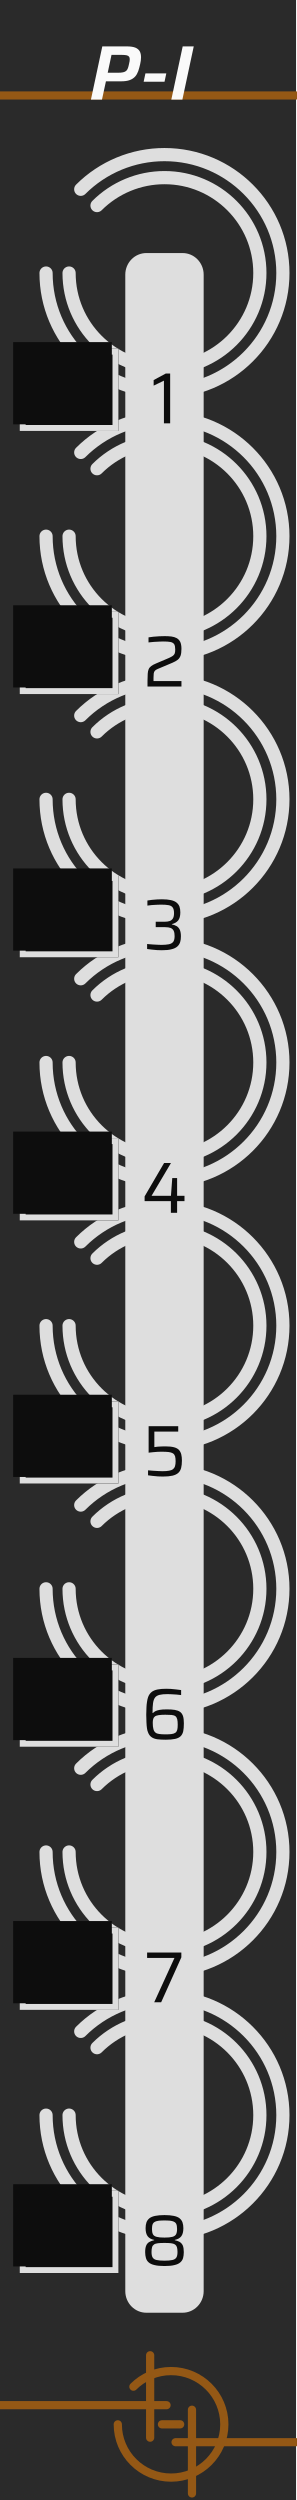
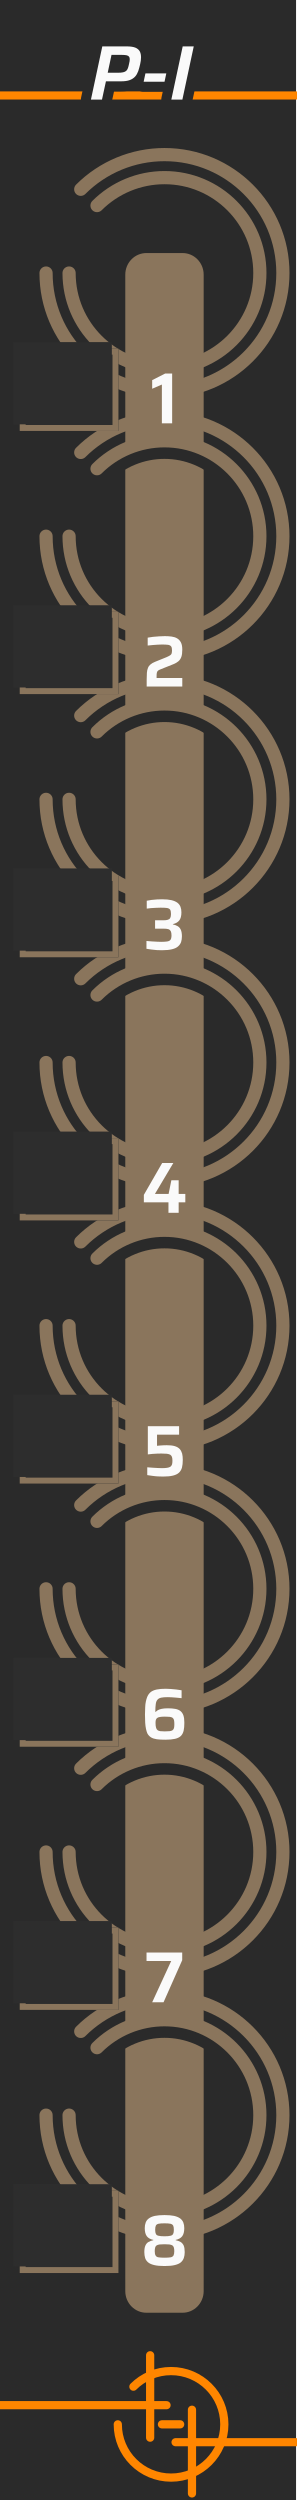
<svg xmlns="http://www.w3.org/2000/svg" width="100%" height="100%" viewBox="0 0 45 380" version="1.1" xml:space="preserve" style="fill-rule:evenodd;clip-rule:evenodd;stroke-linecap:round;stroke-linejoin:round;stroke-miterlimit:1.5;">
  <g id="background" transform="matrix(0.3,0,0,1,0,0)">
    <rect x="0" y="0" width="150" height="380" style="fill:rgb(42,42,42);" />
  </g>
  <g id="not-things-lines" transform="matrix(0.00411803,0,0,0.00411803,-22.2673,355.894)">
    <g transform="matrix(0.978109,0,0,0.959074,7233.25,-101.159)">
-       <path d="M4760,3985L9305.27,3985" style="fill:none;stroke:rgb(148,88,21);stroke-width:313.37px;" />
+       <path d="M4760,3985L9305.27,3985" style="fill:none;stroke:rgb(255,134,0);stroke-width:313.37px;" />
    </g>
    <g transform="matrix(0.970692,0,0,0.959074,7272.62,-101.159)">
-       <path d="M4410,2560L-1921.67,2560" style="fill:none;stroke:rgb(148,88,21);stroke-width:314.58px;" />
+       <path d="M4410,2560L-1921.67,2560" style="fill:none;stroke:rgb(255,134,0);stroke-width:314.58px;" />
    </g>
    <g transform="matrix(0.96045,0,0,0.96045,7473.62,-1632.04)">
-       <path d="M5226.34,4325L5226.34,7541.25" style="fill:none;stroke:rgb(148,88,21);stroke-width:316.04px;" />
+       <path d="M5226.34,4325L5226.34,7541.25" style="fill:none;stroke:rgb(255,134,0);stroke-width:316.04px;" />
    </g>
    <g transform="matrix(0.959074,0,0,0.960269,7146.63,-1632.54)">
-       <path d="M3964.79,5400L3964.79,2232.68" style="fill:none;stroke:rgb(148,88,21);stroke-width:316.3px;" />
+       <path d="M3964.79,5400L3964.79,2232.68" style="fill:none;stroke:rgb(255,134,0);stroke-width:316.3px;" />
    </g>
    <g transform="matrix(0.959074,0,0,0.959074,7323.91,-101.095)">
-       <path d="M4235,3297L4935,3297" style="fill:none;stroke:rgb(148,88,21);stroke-width:316.5px;" />
+       <path d="M4235,3297L4935,3297" style="fill:none;stroke:rgb(255,134,0);stroke-width:316.5px;" />
    </g>
    <g transform="matrix(0.950864,0,0,0.950864,7164.38,-150.825)">
-       <path d="M3330.5,1915.9C3704.78,1541.63 4221.7,1310 4792.3,1310C5933.49,1310 6860,2236.51 6860,3377.7C6860,4518.9 5933.49,5445.4 4792.3,5445.4C3651.1,5445.4 2724.6,4518.9 2724.6,3377.7" style="fill:none;stroke:rgb(148,88,21);stroke-width:319.23px;" />
+       <path d="M3330.5,1915.9C3704.78,1541.63 4221.7,1310 4792.3,1310C5933.49,1310 6860,2236.51 6860,3377.7C6860,4518.9 5933.49,5445.4 4792.3,5445.4C3651.1,5445.4 2724.6,4518.9 2724.6,3377.7" style="fill:none;stroke:rgb(255,134,0);stroke-width:319.23px;" />
    </g>
  </g>
  <g id="input" transform="matrix(1,0,0,1,-1.5,-10)">
    <g id="controls-background">
      <g transform="matrix(0.78158,0,0,0.916412,5.85871,29.4938)">
-         <path d="M33.447,24.286L33.447,358.743C33.447,360.399 31.87,361.744 29.928,361.744L22.891,361.744C20.949,361.744 19.373,360.399 19.373,358.743L19.373,24.286C19.373,22.63 20.949,21.285 22.891,21.285L29.928,21.285C31.87,21.285 33.447,22.63 33.447,24.286Z" style="fill:rgb(222,222,222);stroke:rgb(222,222,222);stroke-width:1.17px;" />
+         <path d="M33.447,24.286L33.447,358.743C33.447,360.399 31.87,361.744 29.928,361.744L22.891,361.744C20.949,361.744 19.373,360.399 19.373,358.743L19.373,24.286C19.373,22.63 20.949,21.285 22.891,21.285L29.928,21.285C31.87,21.285 33.447,22.63 33.447,24.286Z" style="fill:rgb(138,117,92);stroke:rgb(138,117,92);stroke-width:1.17px;" />
+       </g>
+       <g id="in-8-cutout" transform="matrix(1.1087,0,0,1.1087,-2.88043,-22.7283)">
+         <path d="M34.632,311.368C32.475,309.212 29.55,308 26.5,308C23.45,308 20.525,309.212 18.368,311.368C20.525,309.212 23.45,308 26.5,308C29.55,308 32.475,309.212 34.632,311.368Z" style="fill:none;stroke:rgb(42,42,42);stroke-width:1.8px;stroke-linecap:butt;stroke-miterlimit:2;" />
+       </g>
+       <g id="in-7-cutout" transform="matrix(1.1087,0,0,1.1087,-2.88043,-62.7283)">
+         <path d="M34.632,311.368C32.475,309.212 29.55,308 26.5,308C23.45,308 20.525,309.212 18.368,311.368C20.525,309.212 23.45,308 26.5,308C29.55,308 32.475,309.212 34.632,311.368Z" style="fill:none;stroke:rgb(42,42,42);stroke-width:1.8px;stroke-linecap:butt;stroke-miterlimit:2;" />
+       </g>
+       <g id="in-6-cutout" transform="matrix(1.1087,0,0,1.1087,-2.88043,-102.728)">
+         <path d="M34.632,311.368C32.475,309.212 29.55,308 26.5,308C23.45,308 20.525,309.212 18.368,311.368C20.525,309.212 23.45,308 26.5,308C29.55,308 32.475,309.212 34.632,311.368Z" style="fill:none;stroke:rgb(42,42,42);stroke-width:1.8px;stroke-linecap:butt;stroke-miterlimit:2;" />
+       </g>
+       <g id="in-5-cutout" transform="matrix(1.1087,0,0,1.1087,-2.88043,-142.728)">
+         <path d="M34.632,311.368C32.475,309.212 29.55,308 26.5,308C23.45,308 20.525,309.212 18.368,311.368C20.525,309.212 23.45,308 26.5,308C29.55,308 32.475,309.212 34.632,311.368Z" style="fill:none;stroke:rgb(42,42,42);stroke-width:1.8px;stroke-linecap:butt;stroke-miterlimit:2;" />
+       </g>
+       <g id="in-4-cutout" transform="matrix(1.1087,0,0,1.1087,-2.88043,-182.728)">
+         <path d="M34.632,311.368C32.475,309.212 29.55,308 26.5,308C23.45,308 20.525,309.212 18.368,311.368C20.525,309.212 23.45,308 26.5,308C29.55,308 32.475,309.212 34.632,311.368Z" style="fill:none;stroke:rgb(42,42,42);stroke-width:1.8px;stroke-linecap:butt;stroke-miterlimit:2;" />
+       </g>
+       <g id="in-3-cutout" transform="matrix(1.1087,0,0,1.1087,-2.88043,-222.728)">
+         <path d="M34.632,311.368C32.475,309.212 29.55,308 26.5,308C23.45,308 20.525,309.212 18.368,311.368C20.525,309.212 23.45,308 26.5,308C29.55,308 32.475,309.212 34.632,311.368Z" style="fill:none;stroke:rgb(42,42,42);stroke-width:1.8px;stroke-linecap:butt;stroke-miterlimit:2;" />
+       </g>
+       <g id="in-2-cutout" transform="matrix(1.1087,0,0,1.1087,-2.88043,-262.728)">
+         <path d="M34.632,311.368C32.475,309.212 29.55,308 26.5,308C23.45,308 20.525,309.212 18.368,311.368C20.525,309.212 23.45,308 26.5,308C29.55,308 32.475,309.212 34.632,311.368Z" style="fill:none;stroke:rgb(42,42,42);stroke-width:1.8px;stroke-linecap:butt;stroke-miterlimit:2;" />
      </g>
      <g id="in-8" transform="matrix(1.56522,0,0,1.56522,-14.9783,-168.587)">
-         <path d="M15,319.5C15,325.851 20.149,331 26.5,331C32.847,331 38,325.847 38,319.5C38,313.153 32.847,308 26.5,308C23.45,308 20.525,309.212 18.368,311.368C20.525,309.212 23.45,308 26.5,308C32.847,308 38,313.153 38,319.5C38,325.847 32.847,331 26.5,331C20.149,331 15,325.851 15,319.5Z" style="fill:none;stroke:rgb(222,222,222);stroke-width:1.28px;stroke-linecap:butt;stroke-miterlimit:2;" />
+         <path d="M15,319.5C15,325.851 20.149,331 26.5,331C32.847,331 38,325.847 38,319.5C38,313.153 32.847,308 26.5,308C23.45,308 20.525,309.212 18.368,311.368C20.525,309.212 23.45,308 26.5,308C32.847,308 38,313.153 38,319.5C38,325.847 32.847,331 26.5,331C20.149,331 15,325.851 15,319.5Z" style="fill:none;stroke:rgb(138,117,92);stroke-width:1.28px;stroke-linecap:butt;stroke-miterlimit:2;" />
      </g>
      <g id="in-7" transform="matrix(1.56522,0,0,1.56522,-14.9783,-145.978)">
-         <path d="M15,279.5C15,285.851 20.149,291 26.5,291C32.847,291 38,285.847 38,279.5C38,273.153 32.847,268 26.5,268C23.45,268 20.525,269.212 18.368,271.368C20.525,269.212 23.45,268 26.5,268C32.847,268 38,273.153 38,279.5C38,285.847 32.847,291 26.5,291C20.149,291 15,285.851 15,279.5Z" style="fill:none;stroke:rgb(222,222,222);stroke-width:1.28px;stroke-linecap:butt;stroke-miterlimit:2;" />
+         <path d="M15,279.5C15,285.851 20.149,291 26.5,291C32.847,291 38,285.847 38,279.5C38,273.153 32.847,268 26.5,268C23.45,268 20.525,269.212 18.368,271.368C20.525,269.212 23.45,268 26.5,268C32.847,268 38,273.153 38,279.5C38,285.847 32.847,291 26.5,291C20.149,291 15,285.851 15,279.5Z" style="fill:none;stroke:rgb(138,117,92);stroke-width:1.28px;stroke-linecap:butt;stroke-miterlimit:2;" />
      </g>
      <g id="in-6" transform="matrix(1.56522,0,0,1.56522,-14.9783,-123.37)">
-         <path d="M15,239.5C15,245.851 20.149,251 26.5,251C32.847,251 38,245.847 38,239.5C38,233.153 32.847,228 26.5,228C23.45,228 20.525,229.212 18.368,231.368C20.525,229.212 23.45,228 26.5,228C32.847,228 38,233.153 38,239.5C38,245.847 32.847,251 26.5,251C20.149,251 15,245.851 15,239.5Z" style="fill:none;stroke:rgb(222,222,222);stroke-width:1.28px;stroke-linecap:butt;stroke-miterlimit:2;" />
+         <path d="M15,239.5C15,245.851 20.149,251 26.5,251C32.847,251 38,245.847 38,239.5C38,233.153 32.847,228 26.5,228C23.45,228 20.525,229.212 18.368,231.368C20.525,229.212 23.45,228 26.5,228C32.847,228 38,233.153 38,239.5C38,245.847 32.847,251 26.5,251C20.149,251 15,245.851 15,239.5Z" style="fill:none;stroke:rgb(138,117,92);stroke-width:1.28px;stroke-linecap:butt;stroke-miterlimit:2;" />
      </g>
      <g id="in-5" transform="matrix(1.56522,0,0,1.56522,-14.9783,-100.761)">
-         <path d="M15,199.5C15,205.851 20.149,211 26.5,211C32.847,211 38,205.847 38,199.5C38,193.153 32.847,188 26.5,188C23.45,188 20.525,189.212 18.368,191.368C20.525,189.212 23.45,188 26.5,188C32.847,188 38,193.153 38,199.5C38,205.847 32.847,211 26.5,211C20.149,211 15,205.851 15,199.5Z" style="fill:none;stroke:rgb(222,222,222);stroke-width:1.28px;stroke-linecap:butt;stroke-miterlimit:2;" />
+         <path d="M15,199.5C15,205.851 20.149,211 26.5,211C32.847,211 38,205.847 38,199.5C38,193.153 32.847,188 26.5,188C23.45,188 20.525,189.212 18.368,191.368C20.525,189.212 23.45,188 26.5,188C32.847,188 38,193.153 38,199.5C38,205.847 32.847,211 26.5,211C20.149,211 15,205.851 15,199.5Z" style="fill:none;stroke:rgb(138,117,92);stroke-width:1.28px;stroke-linecap:butt;stroke-miterlimit:2;" />
      </g>
      <g id="in-4" transform="matrix(1.56522,0,0,1.56522,-14.9783,-78.1522)">
-         <path d="M15,159.5C15,165.851 20.149,171 26.5,171C32.847,171 38,165.847 38,159.5C38,153.153 32.847,148 26.5,148C23.45,148 20.525,149.212 18.368,151.368C20.525,149.212 23.45,148 26.5,148C32.847,148 38,153.153 38,159.5C38,165.847 32.847,171 26.5,171C20.149,171 15,165.851 15,159.5Z" style="fill:none;stroke:rgb(222,222,222);stroke-width:1.28px;stroke-linecap:butt;stroke-miterlimit:2;" />
+         <path d="M15,159.5C15,165.851 20.149,171 26.5,171C32.847,171 38,165.847 38,159.5C38,153.153 32.847,148 26.5,148C23.45,148 20.525,149.212 18.368,151.368C20.525,149.212 23.45,148 26.5,148C32.847,148 38,153.153 38,159.5C38,165.847 32.847,171 26.5,171C20.149,171 15,165.851 15,159.5Z" style="fill:none;stroke:rgb(138,117,92);stroke-width:1.28px;stroke-linecap:butt;stroke-miterlimit:2;" />
      </g>
      <g id="in-3" transform="matrix(1.56522,0,0,1.56522,-14.9783,-55.5435)">
-         <path d="M15,119.5C15,125.851 20.149,131 26.5,131C32.847,131 38,125.847 38,119.5C38,113.153 32.847,108 26.5,108C23.45,108 20.525,109.212 18.368,111.368C20.525,109.212 23.45,108 26.5,108C32.847,108 38,113.153 38,119.5C38,125.847 32.847,131 26.5,131C20.149,131 15,125.851 15,119.5Z" style="fill:none;stroke:rgb(222,222,222);stroke-width:1.28px;stroke-linecap:butt;stroke-miterlimit:2;" />
+         <path d="M15,119.5C15,125.851 20.149,131 26.5,131C32.847,131 38,125.847 38,119.5C38,113.153 32.847,108 26.5,108C23.45,108 20.525,109.212 18.368,111.368C20.525,109.212 23.45,108 26.5,108C32.847,108 38,113.153 38,119.5C38,125.847 32.847,131 26.5,131C20.149,131 15,125.851 15,119.5Z" style="fill:none;stroke:rgb(138,117,92);stroke-width:1.28px;stroke-linecap:butt;stroke-miterlimit:2;" />
      </g>
      <g id="in-2" transform="matrix(1.56522,0,0,1.56522,-14.9783,-32.9348)">
-         <path d="M15,79.5C15,85.851 20.149,91 26.5,91C32.847,91 38,85.847 38,79.5C38,73.153 32.847,68 26.5,68C23.45,68 20.525,69.212 18.368,71.368C20.525,69.212 23.45,68 26.5,68C32.847,68 38,73.153 38,79.5C38,85.847 32.847,91 26.5,91C20.149,91 15,85.851 15,79.5Z" style="fill:none;stroke:rgb(222,222,222);stroke-width:1.28px;stroke-linecap:butt;stroke-miterlimit:2;" />
+         <path d="M15,79.5C15,85.851 20.149,91 26.5,91C32.847,91 38,85.847 38,79.5C38,73.153 32.847,68 26.5,68C23.45,68 20.525,69.212 18.368,71.368C20.525,69.212 23.45,68 26.5,68C32.847,68 38,73.153 38,79.5C38,85.847 32.847,91 26.5,91C20.149,91 15,85.851 15,79.5Z" style="fill:none;stroke:rgb(138,117,92);stroke-width:1.28px;stroke-linecap:butt;stroke-miterlimit:2;" />
      </g>
      <g id="in-1" transform="matrix(1.56522,0,0,1.56522,-14.9783,-10.3261)">
-         <path d="M15,39.5C15,45.851 20.149,51 26.5,51C32.847,51 38,45.847 38,39.5C38,33.153 32.847,28 26.5,28C23.45,28 20.525,29.212 18.368,31.368C20.525,29.212 23.45,28 26.5,28C32.847,28 38,33.153 38,39.5C38,45.847 32.847,51 26.5,51C20.149,51 15,45.851 15,39.5Z" style="fill:none;stroke:rgb(222,222,222);stroke-width:1.28px;stroke-linecap:butt;stroke-miterlimit:2;" />
+         <path d="M15,39.5C15,45.851 20.149,51 26.5,51C32.847,51 38,45.847 38,39.5C38,33.153 32.847,28 26.5,28C23.45,28 20.525,29.212 18.368,31.368C20.525,29.212 23.45,28 26.5,28C32.847,28 38,33.153 38,39.5C38,45.847 32.847,51 26.5,51C20.149,51 15,45.851 15,39.5Z" style="fill:none;stroke:rgb(138,117,92);stroke-width:1.28px;stroke-linecap:butt;stroke-miterlimit:2;" />
      </g>
      <g id="in-81" transform="matrix(1.26087,0,0,1.26087,-6.91304,-71.3478)">
-         <path d="M15,319.5C15,325.851 20.149,331 26.5,331C32.847,331 38,325.847 38,319.5C38,313.153 32.847,308 26.5,308C23.45,308 20.525,309.212 18.368,311.368C20.525,309.212 23.45,308 26.5,308C32.847,308 38,313.153 38,319.5C38,325.847 32.847,331 26.5,331C20.149,331 15,325.851 15,319.5Z" style="fill:none;stroke:rgb(222,222,222);stroke-width:1.59px;stroke-linecap:butt;stroke-miterlimit:2;" />
+         <path d="M15,319.5C15,325.851 20.149,331 26.5,331C32.847,331 38,325.847 38,319.5C38,313.153 32.847,308 26.5,308C23.45,308 20.525,309.212 18.368,311.368C20.525,309.212 23.45,308 26.5,308C32.847,308 38,313.153 38,319.5C38,325.847 32.847,331 26.5,331C20.149,331 15,325.851 15,319.5Z" style="fill:none;stroke:rgb(138,117,92);stroke-width:1.59px;stroke-linecap:butt;stroke-miterlimit:2;" />
      </g>
      <g id="in-71" transform="matrix(1.26087,0,0,1.26087,-6.91304,-60.9131)">
-         <path d="M15,279.5C15,285.851 20.149,291 26.5,291C32.847,291 38,285.847 38,279.5C38,273.153 32.847,268 26.5,268C23.45,268 20.525,269.212 18.368,271.368C20.525,269.212 23.45,268 26.5,268C32.847,268 38,273.153 38,279.5C38,285.847 32.847,291 26.5,291C20.149,291 15,285.851 15,279.5Z" style="fill:none;stroke:rgb(222,222,222);stroke-width:1.59px;stroke-linecap:butt;stroke-miterlimit:2;" />
+         <path d="M15,279.5C15,285.851 20.149,291 26.5,291C32.847,291 38,285.847 38,279.5C38,273.153 32.847,268 26.5,268C23.45,268 20.525,269.212 18.368,271.368C20.525,269.212 23.45,268 26.5,268C32.847,268 38,273.153 38,279.5C38,285.847 32.847,291 26.5,291C20.149,291 15,285.851 15,279.5Z" style="fill:none;stroke:rgb(138,117,92);stroke-width:1.59px;stroke-linecap:butt;stroke-miterlimit:2;" />
      </g>
      <g id="in-61" transform="matrix(1.26087,0,0,1.26087,-6.91304,-50.4783)">
-         <path d="M15,239.5C15,245.851 20.149,251 26.5,251C32.847,251 38,245.847 38,239.5C38,233.153 32.847,228 26.5,228C23.45,228 20.525,229.212 18.368,231.368C20.525,229.212 23.45,228 26.5,228C32.847,228 38,233.153 38,239.5C38,245.847 32.847,251 26.5,251C20.149,251 15,245.851 15,239.5Z" style="fill:none;stroke:rgb(222,222,222);stroke-width:1.59px;stroke-linecap:butt;stroke-miterlimit:2;" />
+         <path d="M15,239.5C15,245.851 20.149,251 26.5,251C32.847,251 38,245.847 38,239.5C38,233.153 32.847,228 26.5,228C23.45,228 20.525,229.212 18.368,231.368C20.525,229.212 23.45,228 26.5,228C32.847,228 38,233.153 38,239.5C38,245.847 32.847,251 26.5,251C20.149,251 15,245.851 15,239.5Z" style="fill:none;stroke:rgb(138,117,92);stroke-width:1.59px;stroke-linecap:butt;stroke-miterlimit:2;" />
      </g>
      <g id="in-51" transform="matrix(1.26087,0,0,1.26087,-6.91304,-40.0435)">
-         <path d="M15,199.5C15,205.851 20.149,211 26.5,211C32.847,211 38,205.847 38,199.5C38,193.153 32.847,188 26.5,188C23.45,188 20.525,189.212 18.368,191.368C20.525,189.212 23.45,188 26.5,188C32.847,188 38,193.153 38,199.5C38,205.847 32.847,211 26.5,211C20.149,211 15,205.851 15,199.5Z" style="fill:none;stroke:rgb(222,222,222);stroke-width:1.59px;stroke-linecap:butt;stroke-miterlimit:2;" />
+         <path d="M15,199.5C15,205.851 20.149,211 26.5,211C32.847,211 38,205.847 38,199.5C38,193.153 32.847,188 26.5,188C23.45,188 20.525,189.212 18.368,191.368C20.525,189.212 23.45,188 26.5,188C32.847,188 38,193.153 38,199.5C38,205.847 32.847,211 26.5,211C20.149,211 15,205.851 15,199.5Z" style="fill:none;stroke:rgb(138,117,92);stroke-width:1.59px;stroke-linecap:butt;stroke-miterlimit:2;" />
      </g>
      <g id="in-41" transform="matrix(1.26087,0,0,1.26087,-6.91304,-29.6087)">
-         <path d="M15,159.5C15,165.851 20.149,171 26.5,171C32.847,171 38,165.847 38,159.5C38,153.153 32.847,148 26.5,148C23.45,148 20.525,149.212 18.368,151.368C20.525,149.212 23.45,148 26.5,148C32.847,148 38,153.153 38,159.5C38,165.847 32.847,171 26.5,171C20.149,171 15,165.851 15,159.5Z" style="fill:none;stroke:rgb(222,222,222);stroke-width:1.59px;stroke-linecap:butt;stroke-miterlimit:2;" />
+         <path d="M15,159.5C15,165.851 20.149,171 26.5,171C32.847,171 38,165.847 38,159.5C38,153.153 32.847,148 26.5,148C23.45,148 20.525,149.212 18.368,151.368C20.525,149.212 23.45,148 26.5,148C32.847,148 38,153.153 38,159.5C38,165.847 32.847,171 26.5,171C20.149,171 15,165.851 15,159.5Z" style="fill:none;stroke:rgb(138,117,92);stroke-width:1.59px;stroke-linecap:butt;stroke-miterlimit:2;" />
      </g>
      <g id="in-31" transform="matrix(1.26087,0,0,1.26087,-6.91304,-19.1739)">
-         <path d="M15,119.5C15,125.851 20.149,131 26.5,131C32.847,131 38,125.847 38,119.5C38,113.153 32.847,108 26.5,108C23.45,108 20.525,109.212 18.368,111.368C20.525,109.212 23.45,108 26.5,108C32.847,108 38,113.153 38,119.5C38,125.847 32.847,131 26.5,131C20.149,131 15,125.851 15,119.5Z" style="fill:rgb(222,222,222);stroke:rgb(222,222,222);stroke-width:1.59px;stroke-linecap:butt;stroke-miterlimit:2;" />
+         <path d="M15,119.5C15,125.851 20.149,131 26.5,131C32.847,131 38,125.847 38,119.5C38,113.153 32.847,108 26.5,108C23.45,108 20.525,109.212 18.368,111.368C20.525,109.212 23.45,108 26.5,108C32.847,108 38,113.153 38,119.5C38,125.847 32.847,131 26.5,131C20.149,131 15,125.851 15,119.5Z" style="fill:rgb(138,117,92);stroke:rgb(138,117,92);stroke-width:1.59px;stroke-linecap:butt;stroke-miterlimit:2;" />
      </g>
      <g id="in-21" transform="matrix(1.26087,0,0,1.26087,-6.91304,-8.73914)">
-         <path d="M15,79.5C15,85.851 20.149,91 26.5,91C32.847,91 38,85.847 38,79.5C38,73.153 32.847,68 26.5,68C23.45,68 20.525,69.212 18.368,71.368C20.525,69.212 23.45,68 26.5,68C32.847,68 38,73.153 38,79.5C38,85.847 32.847,91 26.5,91C20.149,91 15,85.851 15,79.5Z" style="fill:none;stroke:rgb(222,222,222);stroke-width:1.59px;stroke-linecap:butt;stroke-miterlimit:2;" />
+         <path d="M15,79.5C15,85.851 20.149,91 26.5,91C32.847,91 38,85.847 38,79.5C38,73.153 32.847,68 26.5,68C23.45,68 20.525,69.212 18.368,71.368C20.525,69.212 23.45,68 26.5,68C32.847,68 38,73.153 38,79.5C38,85.847 32.847,91 26.5,91C20.149,91 15,85.851 15,79.5Z" style="fill:none;stroke:rgb(138,117,92);stroke-width:1.59px;stroke-linecap:butt;stroke-miterlimit:2;" />
      </g>
      <g id="in-11" transform="matrix(1.26087,0,0,1.26087,-6.91304,1.69564)">
-         <path d="M15,39.5C15,45.851 20.149,51 26.5,51C32.847,51 38,45.847 38,39.5C38,33.153 32.847,28 26.5,28C23.45,28 20.525,29.212 18.368,31.368C20.525,29.212 23.45,28 26.5,28C32.847,28 38,33.153 38,39.5C38,45.847 32.847,51 26.5,51C20.149,51 15,45.851 15,39.5Z" style="fill:none;stroke:rgb(222,222,222);stroke-width:1.59px;stroke-linecap:butt;stroke-miterlimit:2;" />
+         <path d="M15,39.5C15,45.851 20.149,51 26.5,51C32.847,51 38,45.847 38,39.5C38,33.153 32.847,28 26.5,28C23.45,28 20.525,29.212 18.368,31.368C20.525,29.212 23.45,28 26.5,28C32.847,28 38,33.153 38,39.5C38,45.847 32.847,51 26.5,51C20.149,51 15,45.851 15,39.5Z" style="fill:none;stroke:rgb(138,117,92);stroke-width:1.59px;stroke-linecap:butt;stroke-miterlimit:2;" />
      </g>
    </g>
    <g id="text" transform="matrix(1,0,0,1,42.4702,14.5)">
      <g transform="matrix(1,0,0,1,-15.9642,339.848)">
-         <g transform="matrix(11,0,0,11,-3.7565,0)">
-           <path d="M0.341,0.008C0.285,0.008 0.239,0.004 0.204,-0.005C0.169,-0.013 0.142,-0.025 0.123,-0.042C0.104,-0.058 0.092,-0.078 0.085,-0.102C0.078,-0.125 0.074,-0.153 0.074,-0.184C0.074,-0.223 0.079,-0.254 0.089,-0.276C0.098,-0.297 0.112,-0.313 0.131,-0.324C0.15,-0.335 0.172,-0.343 0.199,-0.349L0.199,-0.353C0.158,-0.361 0.128,-0.378 0.109,-0.403C0.09,-0.428 0.08,-0.465 0.08,-0.515C0.08,-0.546 0.084,-0.572 0.092,-0.595C0.1,-0.618 0.114,-0.636 0.133,-0.652C0.152,-0.667 0.179,-0.678 0.213,-0.685C0.247,-0.692 0.29,-0.696 0.341,-0.696C0.392,-0.696 0.435,-0.692 0.469,-0.685C0.503,-0.678 0.53,-0.667 0.549,-0.652C0.568,-0.636 0.582,-0.618 0.59,-0.595C0.598,-0.572 0.602,-0.546 0.602,-0.515C0.602,-0.465 0.592,-0.428 0.573,-0.403C0.554,-0.378 0.524,-0.361 0.483,-0.353L0.483,-0.349C0.51,-0.343 0.533,-0.335 0.552,-0.324C0.57,-0.313 0.584,-0.297 0.594,-0.276C0.603,-0.254 0.608,-0.223 0.608,-0.184C0.608,-0.153 0.604,-0.125 0.598,-0.102C0.591,-0.078 0.578,-0.058 0.559,-0.042C0.54,-0.025 0.513,-0.013 0.478,-0.005C0.443,0.004 0.398,0.008 0.341,0.008ZM0.341,-0.066C0.387,-0.066 0.423,-0.069 0.449,-0.075C0.475,-0.08 0.494,-0.092 0.505,-0.109C0.516,-0.126 0.521,-0.152 0.521,-0.187C0.521,-0.214 0.518,-0.236 0.513,-0.253C0.508,-0.269 0.499,-0.281 0.486,-0.29C0.472,-0.299 0.454,-0.304 0.431,-0.307C0.408,-0.31 0.378,-0.311 0.341,-0.311C0.304,-0.311 0.274,-0.31 0.251,-0.307C0.228,-0.304 0.21,-0.299 0.197,-0.29C0.184,-0.281 0.174,-0.269 0.17,-0.253C0.165,-0.236 0.162,-0.214 0.162,-0.187C0.162,-0.152 0.167,-0.126 0.178,-0.109C0.189,-0.092 0.207,-0.08 0.233,-0.075C0.259,-0.069 0.295,-0.066 0.341,-0.066ZM0.341,-0.385C0.388,-0.385 0.424,-0.388 0.449,-0.395C0.474,-0.401 0.491,-0.413 0.501,-0.43C0.51,-0.447 0.515,-0.471 0.515,-0.503C0.515,-0.535 0.511,-0.56 0.502,-0.577C0.493,-0.594 0.475,-0.605 0.451,-0.612C0.426,-0.619 0.389,-0.622 0.341,-0.622C0.293,-0.622 0.257,-0.619 0.232,-0.612C0.207,-0.605 0.19,-0.594 0.181,-0.577C0.172,-0.56 0.168,-0.535 0.168,-0.503C0.168,-0.471 0.173,-0.447 0.182,-0.43C0.191,-0.413 0.209,-0.401 0.234,-0.395C0.259,-0.388 0.294,-0.385 0.341,-0.385Z" style="fill:rgb(13,13,13);fill-rule:nonzero;" />
+         <g transform="matrix(11,0,0,11,-3.751,0)">
+           <path d="M0.341,0.008C0.283,0.008 0.236,0.004 0.199,-0.005C0.162,-0.014 0.134,-0.026 0.114,-0.043C0.094,-0.06 0.08,-0.08 0.073,-0.104C0.066,-0.127 0.062,-0.154 0.062,-0.184C0.062,-0.223 0.067,-0.253 0.077,-0.275C0.086,-0.296 0.1,-0.313 0.119,-0.324C0.138,-0.335 0.16,-0.343 0.187,-0.349L0.187,-0.353C0.146,-0.362 0.116,-0.378 0.097,-0.403C0.078,-0.428 0.068,-0.465 0.068,-0.515C0.068,-0.544 0.072,-0.57 0.081,-0.593C0.09,-0.616 0.104,-0.635 0.125,-0.65C0.145,-0.665 0.173,-0.677 0.208,-0.685C0.243,-0.692 0.288,-0.696 0.341,-0.696C0.394,-0.696 0.438,-0.692 0.473,-0.685C0.508,-0.677 0.536,-0.665 0.557,-0.65C0.577,-0.635 0.592,-0.616 0.601,-0.593C0.61,-0.57 0.614,-0.544 0.614,-0.515C0.614,-0.465 0.604,-0.428 0.585,-0.403C0.566,-0.378 0.536,-0.362 0.495,-0.353L0.495,-0.349C0.522,-0.343 0.545,-0.335 0.564,-0.324C0.582,-0.313 0.596,-0.296 0.606,-0.275C0.615,-0.253 0.62,-0.223 0.62,-0.184C0.62,-0.154 0.616,-0.127 0.608,-0.104C0.6,-0.08 0.586,-0.06 0.567,-0.043C0.547,-0.026 0.519,-0.014 0.482,-0.005C0.445,0.004 0.398,0.008 0.341,0.008ZM0.341,-0.107C0.376,-0.107 0.404,-0.109 0.424,-0.112C0.443,-0.115 0.457,-0.124 0.465,-0.137C0.472,-0.15 0.476,-0.17 0.476,-0.197C0.476,-0.218 0.474,-0.235 0.47,-0.248C0.466,-0.261 0.459,-0.27 0.45,-0.277C0.44,-0.283 0.426,-0.287 0.409,-0.29C0.391,-0.292 0.368,-0.293 0.341,-0.293C0.313,-0.293 0.29,-0.292 0.273,-0.29C0.256,-0.287 0.242,-0.283 0.232,-0.277C0.222,-0.27 0.215,-0.261 0.212,-0.248C0.208,-0.235 0.206,-0.218 0.206,-0.197C0.206,-0.17 0.21,-0.15 0.218,-0.137C0.225,-0.124 0.239,-0.115 0.259,-0.112C0.278,-0.109 0.306,-0.107 0.341,-0.107ZM0.341,-0.403C0.377,-0.403 0.404,-0.405 0.423,-0.41C0.441,-0.414 0.453,-0.422 0.46,-0.435C0.467,-0.448 0.47,-0.467 0.47,-0.492C0.47,-0.518 0.467,-0.537 0.461,-0.55C0.454,-0.563 0.442,-0.571 0.424,-0.576C0.405,-0.58 0.378,-0.582 0.341,-0.582C0.304,-0.582 0.277,-0.58 0.258,-0.576C0.239,-0.571 0.227,-0.563 0.221,-0.55C0.215,-0.537 0.212,-0.518 0.212,-0.492C0.212,-0.467 0.215,-0.448 0.222,-0.435C0.228,-0.422 0.24,-0.414 0.259,-0.41C0.278,-0.405 0.305,-0.403 0.341,-0.403Z" style="fill:rgb(250,250,250);fill-rule:nonzero;" />
        </g>
      </g>
      <g transform="matrix(1,0,0,1,-15.9642,299.848)">
-         <g transform="matrix(11,0,0,11,-3.0965,0)">
-           <path d="M0.139,-0L0.419,-0.613L0.041,-0.613L0.041,-0.688L0.514,-0.688L0.514,-0.621L0.235,-0L0.139,-0Z" style="fill:rgb(13,13,13);fill-rule:nonzero;" />
+         <g transform="matrix(11,0,0,11,-3.1295,0)">
+           <path d="M0.114,-0L0.377,-0.571L0.036,-0.571L0.036,-0.688L0.529,-0.688L0.529,-0.582L0.271,-0L0.114,-0Z" style="fill:rgb(250,250,250);fill-rule:nonzero;" />
        </g>
      </g>
      <g transform="matrix(1,0,0,1,-15.9642,259.848)">
-         <g transform="matrix(11,0,0,11,-3.6135,0)">
-           <path d="M0.347,0.008C0.301,0.008 0.262,0.006 0.23,0.002C0.197,-0.003 0.17,-0.012 0.15,-0.027C0.129,-0.041 0.112,-0.063 0.101,-0.093C0.094,-0.108 0.089,-0.127 0.086,-0.15C0.083,-0.173 0.08,-0.2 0.079,-0.231C0.077,-0.262 0.076,-0.297 0.076,-0.337C0.076,-0.374 0.077,-0.407 0.079,-0.437C0.08,-0.467 0.083,-0.494 0.087,-0.517C0.09,-0.54 0.095,-0.561 0.101,-0.579C0.112,-0.61 0.129,-0.634 0.15,-0.651C0.171,-0.668 0.199,-0.679 0.232,-0.686C0.265,-0.693 0.306,-0.696 0.354,-0.696C0.371,-0.696 0.392,-0.695 0.415,-0.694C0.438,-0.692 0.462,-0.69 0.487,-0.687C0.511,-0.684 0.535,-0.681 0.558,-0.678L0.558,-0.609C0.537,-0.612 0.516,-0.614 0.493,-0.616C0.47,-0.617 0.448,-0.619 0.427,-0.62C0.405,-0.621 0.387,-0.622 0.372,-0.622C0.325,-0.622 0.288,-0.619 0.261,-0.612C0.233,-0.605 0.212,-0.593 0.198,-0.575C0.184,-0.557 0.175,-0.531 0.17,-0.497C0.165,-0.462 0.163,-0.417 0.163,-0.361L0.169,-0.361C0.176,-0.369 0.187,-0.377 0.2,-0.385C0.213,-0.392 0.233,-0.399 0.259,-0.404C0.284,-0.409 0.319,-0.411 0.362,-0.411C0.404,-0.411 0.44,-0.409 0.47,-0.404C0.5,-0.399 0.524,-0.39 0.543,-0.377C0.562,-0.364 0.575,-0.344 0.584,-0.319C0.592,-0.294 0.596,-0.26 0.596,-0.218C0.596,-0.174 0.593,-0.137 0.587,-0.108C0.58,-0.079 0.568,-0.056 0.55,-0.039C0.532,-0.022 0.507,-0.01 0.474,-0.003C0.441,0.004 0.399,0.008 0.347,0.008ZM0.339,-0.066C0.374,-0.066 0.402,-0.067 0.425,-0.07C0.448,-0.073 0.465,-0.079 0.478,-0.088C0.491,-0.097 0.499,-0.11 0.504,-0.127C0.509,-0.144 0.511,-0.168 0.511,-0.199C0.511,-0.231 0.509,-0.256 0.504,-0.275C0.499,-0.294 0.491,-0.308 0.479,-0.317C0.467,-0.326 0.45,-0.331 0.427,-0.334C0.404,-0.336 0.375,-0.337 0.339,-0.337C0.3,-0.337 0.268,-0.335 0.245,-0.331C0.222,-0.327 0.204,-0.321 0.194,-0.312C0.183,-0.303 0.175,-0.291 0.172,-0.277C0.168,-0.263 0.166,-0.246 0.166,-0.226C0.166,-0.189 0.169,-0.16 0.175,-0.139C0.18,-0.118 0.19,-0.102 0.203,-0.091C0.216,-0.08 0.233,-0.074 0.255,-0.071C0.277,-0.068 0.305,-0.066 0.339,-0.066Z" style="fill:rgb(13,13,13);fill-rule:nonzero;" />
+         <g transform="matrix(11,0,0,11,-3.652,0)">
+           <path d="M0.344,0.008C0.298,0.008 0.259,0.006 0.227,0.002C0.194,-0.003 0.167,-0.011 0.146,-0.024C0.125,-0.037 0.107,-0.056 0.094,-0.081C0.087,-0.098 0.081,-0.118 0.076,-0.142C0.071,-0.166 0.067,-0.194 0.065,-0.227C0.063,-0.26 0.062,-0.297 0.062,-0.34C0.062,-0.377 0.063,-0.41 0.065,-0.44C0.066,-0.469 0.069,-0.496 0.074,-0.519C0.079,-0.542 0.085,-0.563 0.092,-0.581C0.104,-0.611 0.121,-0.634 0.142,-0.651C0.163,-0.667 0.191,-0.679 0.226,-0.686C0.26,-0.693 0.302,-0.696 0.351,-0.696C0.37,-0.696 0.392,-0.695 0.417,-0.693C0.442,-0.691 0.467,-0.689 0.494,-0.686C0.52,-0.683 0.545,-0.679 0.568,-0.675L0.568,-0.566C0.545,-0.569 0.521,-0.571 0.498,-0.573C0.474,-0.575 0.452,-0.577 0.431,-0.578C0.41,-0.579 0.393,-0.58 0.379,-0.58C0.34,-0.58 0.309,-0.578 0.286,-0.573C0.263,-0.568 0.245,-0.558 0.234,-0.544C0.222,-0.53 0.214,-0.51 0.211,-0.483C0.207,-0.456 0.205,-0.421 0.205,-0.377L0.211,-0.377C0.217,-0.384 0.226,-0.391 0.238,-0.399C0.25,-0.406 0.267,-0.413 0.29,-0.418C0.312,-0.423 0.342,-0.426 0.379,-0.426C0.418,-0.426 0.451,-0.423 0.48,-0.418C0.509,-0.413 0.532,-0.403 0.551,-0.389C0.57,-0.374 0.584,-0.354 0.593,-0.328C0.602,-0.302 0.606,-0.268 0.606,-0.226C0.606,-0.182 0.603,-0.145 0.596,-0.115C0.588,-0.085 0.576,-0.061 0.557,-0.043C0.538,-0.025 0.511,-0.012 0.477,-0.004C0.443,0.004 0.399,0.008 0.344,0.008ZM0.336,-0.107C0.363,-0.107 0.385,-0.108 0.402,-0.11C0.419,-0.112 0.433,-0.116 0.443,-0.123C0.452,-0.13 0.459,-0.14 0.463,-0.153C0.466,-0.166 0.468,-0.184 0.468,-0.207C0.468,-0.23 0.466,-0.249 0.463,-0.264C0.459,-0.278 0.452,-0.288 0.443,-0.295C0.434,-0.302 0.42,-0.306 0.403,-0.308C0.386,-0.31 0.363,-0.311 0.336,-0.311C0.307,-0.311 0.284,-0.309 0.267,-0.306C0.249,-0.303 0.237,-0.298 0.229,-0.291C0.22,-0.284 0.215,-0.275 0.212,-0.264C0.209,-0.253 0.208,-0.24 0.208,-0.224C0.208,-0.196 0.21,-0.174 0.215,-0.159C0.219,-0.143 0.226,-0.131 0.236,-0.124C0.245,-0.117 0.258,-0.112 0.275,-0.11C0.291,-0.108 0.311,-0.107 0.336,-0.107Z" style="fill:rgb(250,250,250);fill-rule:nonzero;" />
        </g>
      </g>
      <g transform="matrix(1,0,0,1,-15.9642,219.848)">
-         <g transform="matrix(11,0,0,11,-3.4045,0)">
-           <path d="M0.287,0.008C0.266,0.008 0.244,0.007 0.219,0.006C0.194,0.004 0.17,0.002 0.146,-0.001C0.122,-0.003 0.101,-0.006 0.082,-0.009L0.082,-0.078C0.105,-0.076 0.129,-0.074 0.154,-0.072C0.179,-0.07 0.202,-0.069 0.224,-0.068C0.246,-0.067 0.265,-0.066 0.281,-0.066C0.318,-0.066 0.349,-0.068 0.373,-0.073C0.396,-0.077 0.415,-0.084 0.428,-0.095C0.44,-0.105 0.45,-0.119 0.455,-0.137C0.46,-0.154 0.463,-0.176 0.463,-0.203C0.463,-0.232 0.46,-0.256 0.455,-0.274C0.449,-0.291 0.439,-0.304 0.425,-0.313C0.41,-0.322 0.39,-0.328 0.365,-0.331C0.34,-0.334 0.307,-0.335 0.267,-0.335C0.254,-0.335 0.237,-0.335 0.218,-0.334C0.198,-0.333 0.177,-0.331 0.155,-0.329C0.133,-0.327 0.111,-0.325 0.09,-0.322L0.09,-0.688L0.499,-0.688L0.499,-0.613L0.169,-0.613L0.169,-0.399C0.182,-0.401 0.198,-0.403 0.216,-0.405C0.233,-0.406 0.251,-0.407 0.27,-0.408C0.288,-0.409 0.305,-0.409 0.321,-0.409C0.37,-0.409 0.41,-0.405 0.44,-0.397C0.47,-0.389 0.493,-0.377 0.509,-0.36C0.524,-0.343 0.535,-0.322 0.541,-0.298C0.547,-0.273 0.55,-0.245 0.55,-0.213C0.55,-0.172 0.546,-0.138 0.539,-0.11C0.531,-0.081 0.518,-0.059 0.499,-0.042C0.48,-0.025 0.453,-0.012 0.419,-0.004C0.385,0.004 0.341,0.008 0.287,0.008Z" style="fill:rgb(13,13,13);fill-rule:nonzero;" />
+         <g transform="matrix(11,0,0,11,-3.4265,0)">
+           <path d="M0.291,0.008C0.269,0.008 0.245,0.007 0.219,0.006C0.192,0.004 0.166,0.002 0.141,-0.002C0.116,-0.005 0.093,-0.008 0.073,-0.012L0.073,-0.12C0.098,-0.118 0.123,-0.116 0.148,-0.114C0.172,-0.112 0.196,-0.111 0.219,-0.11C0.241,-0.109 0.26,-0.108 0.276,-0.108C0.306,-0.108 0.33,-0.11 0.349,-0.113C0.368,-0.116 0.382,-0.121 0.393,-0.128C0.403,-0.135 0.41,-0.146 0.415,-0.159C0.419,-0.172 0.421,-0.189 0.421,-0.21C0.421,-0.232 0.419,-0.25 0.414,-0.264C0.409,-0.277 0.401,-0.287 0.39,-0.294C0.379,-0.3 0.363,-0.304 0.344,-0.307C0.325,-0.309 0.3,-0.31 0.27,-0.31C0.253,-0.31 0.234,-0.31 0.212,-0.309C0.19,-0.308 0.168,-0.306 0.145,-0.305C0.122,-0.303 0.101,-0.301 0.081,-0.298L0.081,-0.688L0.513,-0.688L0.513,-0.571L0.208,-0.571L0.208,-0.417C0.22,-0.418 0.234,-0.42 0.251,-0.421C0.267,-0.422 0.283,-0.423 0.3,-0.424C0.316,-0.425 0.33,-0.425 0.343,-0.425C0.388,-0.425 0.425,-0.421 0.454,-0.412C0.483,-0.403 0.505,-0.39 0.521,-0.373C0.537,-0.355 0.548,-0.334 0.555,-0.309C0.561,-0.284 0.564,-0.255 0.564,-0.222C0.564,-0.181 0.56,-0.146 0.553,-0.117C0.545,-0.088 0.531,-0.064 0.512,-0.046C0.492,-0.027 0.464,-0.014 0.428,-0.005C0.392,0.004 0.346,0.008 0.291,0.008Z" style="fill:rgb(250,250,250);fill-rule:nonzero;" />
        </g>
      </g>
      <g transform="matrix(1,0,0,1,-15.9642,179.848)">
-         <g transform="matrix(11,0,0,11,-3.531,0)">
-           <path d="M0.409,-0L0.409,-0.161L0.046,-0.161L0.046,-0.227L0.315,-0.688L0.41,-0.688L0.142,-0.235L0.41,-0.235L0.428,-0.48L0.495,-0.48L0.495,-0.235L0.597,-0.235L0.597,-0.161L0.495,-0.161L0.495,-0L0.409,-0Z" style="fill:rgb(13,13,13);fill-rule:nonzero;" />
+         <g transform="matrix(11,0,0,11,-3.5585,0)">
+           <path d="M0.378,-0L0.378,-0.145L0.038,-0.145L0.038,-0.248L0.291,-0.688L0.445,-0.688L0.191,-0.261L0.38,-0.261L0.418,-0.45L0.519,-0.45L0.519,-0.261L0.611,-0.261L0.611,-0.145L0.519,-0.145L0.519,-0L0.378,-0Z" style="fill:rgb(250,250,250);fill-rule:nonzero;" />
        </g>
      </g>
      <g transform="matrix(1,0,0,1,-15.9642,139.848)">
-         <g transform="matrix(11,0,0,11,-3.3055,0)">
-           <path d="M0.264,0.008C0.243,0.008 0.221,0.007 0.196,0.006C0.171,0.004 0.146,0.002 0.123,-0.001C0.099,-0.004 0.078,-0.006 0.06,-0.009L0.06,-0.078C0.083,-0.076 0.106,-0.074 0.131,-0.072C0.156,-0.07 0.179,-0.069 0.201,-0.068C0.223,-0.067 0.242,-0.066 0.258,-0.066C0.297,-0.066 0.331,-0.069 0.358,-0.074C0.385,-0.079 0.406,-0.09 0.42,-0.107C0.433,-0.124 0.44,-0.15 0.44,-0.187C0.44,-0.218 0.436,-0.242 0.427,-0.261C0.418,-0.279 0.404,-0.292 0.385,-0.3C0.366,-0.307 0.34,-0.311 0.308,-0.311L0.179,-0.311L0.179,-0.386L0.308,-0.386C0.331,-0.386 0.351,-0.389 0.37,-0.395C0.389,-0.401 0.404,-0.412 0.415,-0.429C0.426,-0.446 0.432,-0.47 0.432,-0.503C0.432,-0.539 0.426,-0.565 0.414,-0.582C0.402,-0.599 0.383,-0.61 0.356,-0.615C0.329,-0.62 0.293,-0.622 0.248,-0.622C0.23,-0.622 0.21,-0.621 0.188,-0.62C0.166,-0.619 0.144,-0.617 0.123,-0.616C0.101,-0.614 0.081,-0.612 0.064,-0.609L0.064,-0.679C0.082,-0.682 0.103,-0.685 0.126,-0.688C0.149,-0.69 0.173,-0.692 0.198,-0.694C0.223,-0.695 0.245,-0.696 0.265,-0.696C0.314,-0.696 0.354,-0.692 0.387,-0.685C0.42,-0.678 0.446,-0.667 0.465,-0.652C0.484,-0.637 0.498,-0.619 0.507,-0.596C0.515,-0.573 0.519,-0.546 0.519,-0.515C0.519,-0.465 0.509,-0.428 0.489,-0.403C0.468,-0.378 0.439,-0.362 0.402,-0.353L0.402,-0.349C0.427,-0.344 0.449,-0.336 0.468,-0.325C0.487,-0.314 0.501,-0.297 0.512,-0.274C0.522,-0.251 0.527,-0.221 0.527,-0.184C0.527,-0.155 0.524,-0.128 0.517,-0.105C0.509,-0.081 0.497,-0.061 0.478,-0.044C0.459,-0.027 0.433,-0.014 0.399,-0.006C0.364,0.004 0.319,0.008 0.264,0.008Z" style="fill:rgb(13,13,13);fill-rule:nonzero;" />
+         <g transform="matrix(11,0,0,11,-3.3385,0)">
+           <path d="M0.269,0.008C0.247,0.008 0.223,0.007 0.197,0.006C0.17,0.004 0.145,0.001 0.12,-0.002C0.095,-0.005 0.073,-0.009 0.054,-0.012L0.054,-0.12C0.077,-0.118 0.101,-0.116 0.127,-0.114C0.152,-0.112 0.175,-0.111 0.199,-0.11C0.222,-0.109 0.241,-0.108 0.257,-0.108C0.29,-0.108 0.318,-0.11 0.339,-0.113C0.36,-0.116 0.376,-0.123 0.386,-0.136C0.395,-0.149 0.4,-0.169 0.4,-0.197C0.4,-0.222 0.397,-0.241 0.39,-0.255C0.383,-0.268 0.372,-0.278 0.357,-0.283C0.341,-0.288 0.32,-0.29 0.293,-0.29L0.173,-0.29L0.173,-0.406L0.293,-0.406C0.315,-0.406 0.334,-0.408 0.349,-0.413C0.364,-0.417 0.375,-0.425 0.382,-0.437C0.389,-0.449 0.393,-0.467 0.393,-0.492C0.393,-0.52 0.389,-0.54 0.381,-0.553C0.372,-0.565 0.357,-0.573 0.336,-0.576C0.315,-0.579 0.285,-0.58 0.247,-0.58C0.228,-0.58 0.206,-0.579 0.184,-0.578C0.161,-0.577 0.138,-0.575 0.116,-0.574C0.094,-0.572 0.075,-0.57 0.058,-0.567L0.058,-0.676C0.077,-0.68 0.098,-0.684 0.123,-0.687C0.148,-0.69 0.173,-0.692 0.199,-0.694C0.225,-0.695 0.249,-0.696 0.27,-0.696C0.321,-0.696 0.364,-0.692 0.399,-0.684C0.433,-0.676 0.46,-0.664 0.481,-0.649C0.501,-0.634 0.515,-0.615 0.524,-0.593C0.533,-0.57 0.537,-0.544 0.537,-0.515C0.537,-0.465 0.527,-0.428 0.507,-0.403C0.487,-0.378 0.458,-0.362 0.419,-0.353L0.419,-0.349C0.445,-0.344 0.467,-0.335 0.486,-0.324C0.505,-0.313 0.519,-0.296 0.529,-0.274C0.539,-0.251 0.544,-0.221 0.544,-0.184C0.544,-0.156 0.54,-0.13 0.533,-0.107C0.525,-0.083 0.511,-0.063 0.492,-0.046C0.473,-0.028 0.445,-0.015 0.409,-0.006C0.373,0.003 0.326,0.008 0.269,0.008Z" style="fill:rgb(250,250,250);fill-rule:nonzero;" />
        </g>
      </g>
      <g transform="matrix(1,0,0,1,-15.9642,99.848)">
-         <g transform="matrix(11,0,0,11,-3.355,0)">
-           <path d="M0.07,-0L0.07,-0.08C0.07,-0.118 0.071,-0.15 0.073,-0.176C0.074,-0.201 0.079,-0.222 0.086,-0.239C0.093,-0.256 0.105,-0.27 0.121,-0.282C0.136,-0.294 0.158,-0.306 0.187,-0.318L0.368,-0.395C0.392,-0.406 0.41,-0.416 0.422,-0.425C0.434,-0.434 0.442,-0.446 0.447,-0.459C0.451,-0.472 0.453,-0.49 0.453,-0.512C0.453,-0.544 0.448,-0.568 0.439,-0.584C0.429,-0.599 0.412,-0.61 0.388,-0.615C0.363,-0.62 0.329,-0.622 0.284,-0.622C0.268,-0.622 0.249,-0.621 0.226,-0.62C0.203,-0.619 0.179,-0.617 0.154,-0.616C0.129,-0.614 0.106,-0.612 0.084,-0.609L0.084,-0.679C0.103,-0.682 0.126,-0.685 0.152,-0.688C0.177,-0.69 0.204,-0.692 0.232,-0.694C0.259,-0.695 0.285,-0.696 0.31,-0.696C0.342,-0.696 0.372,-0.694 0.399,-0.691C0.426,-0.688 0.451,-0.68 0.472,-0.669C0.493,-0.658 0.51,-0.64 0.522,-0.617C0.533,-0.593 0.539,-0.561 0.539,-0.521C0.539,-0.481 0.535,-0.449 0.527,-0.426C0.518,-0.402 0.505,-0.383 0.487,-0.369C0.468,-0.354 0.444,-0.341 0.414,-0.328L0.208,-0.241C0.191,-0.234 0.178,-0.225 0.171,-0.216C0.163,-0.207 0.158,-0.195 0.156,-0.18C0.154,-0.165 0.153,-0.145 0.153,-0.122L0.153,-0.075L0.539,-0.075L0.539,-0L0.07,-0Z" style="fill:rgb(13,13,13);fill-rule:nonzero;" />
+         <g transform="matrix(11,0,0,11,-3.3605,0)">
+           <path d="M0.059,-0L0.059,-0.09C0.059,-0.129 0.06,-0.162 0.062,-0.189C0.064,-0.216 0.069,-0.238 0.077,-0.257C0.084,-0.276 0.096,-0.292 0.112,-0.305C0.127,-0.318 0.149,-0.331 0.177,-0.342L0.335,-0.406C0.356,-0.415 0.372,-0.424 0.383,-0.431C0.394,-0.438 0.401,-0.446 0.404,-0.457C0.407,-0.468 0.409,-0.482 0.409,-0.5C0.409,-0.524 0.405,-0.542 0.397,-0.554C0.388,-0.565 0.374,-0.573 0.354,-0.576C0.333,-0.579 0.304,-0.58 0.267,-0.58C0.252,-0.58 0.234,-0.579 0.212,-0.578C0.19,-0.577 0.167,-0.575 0.143,-0.573C0.119,-0.571 0.096,-0.569 0.073,-0.566L0.073,-0.675C0.094,-0.679 0.118,-0.683 0.145,-0.686C0.172,-0.689 0.201,-0.691 0.23,-0.693C0.259,-0.695 0.285,-0.696 0.31,-0.696C0.343,-0.696 0.375,-0.694 0.404,-0.69C0.433,-0.686 0.458,-0.678 0.48,-0.665C0.502,-0.652 0.519,-0.634 0.532,-0.609C0.545,-0.584 0.551,-0.551 0.551,-0.509C0.551,-0.468 0.547,-0.434 0.538,-0.409C0.529,-0.384 0.515,-0.363 0.497,-0.348C0.479,-0.333 0.457,-0.32 0.43,-0.309L0.25,-0.237C0.234,-0.231 0.222,-0.225 0.215,-0.218C0.207,-0.211 0.202,-0.202 0.2,-0.191C0.197,-0.18 0.196,-0.165 0.196,-0.146L0.196,-0.117L0.551,-0.117L0.551,-0L0.059,-0Z" style="fill:rgb(250,250,250);fill-rule:nonzero;" />
        </g>
      </g>
      <g transform="matrix(1,0,0,1,-15.9642,59.848)">
-         <g transform="matrix(11,0,0,11,-2.068,0)">
-           <path d="M0.18,-0L0.18,-0.59L0.038,-0.521L0.038,-0.598L0.205,-0.688L0.266,-0.688L0.266,-0L0.18,-0Z" style="fill:rgb(13,13,13);fill-rule:nonzero;" />
+         <g transform="matrix(11,0,0,11,-2.1395,0)">
+           <path d="M0.158,-0L0.158,-0.536L0.024,-0.478L0.024,-0.597L0.203,-0.688L0.3,-0.688L0.3,-0L0.158,-0Z" style="fill:rgb(250,250,250);fill-rule:nonzero;" />
        </g>
      </g>
    </g>
  </g>
  <g id="displays" transform="matrix(1,0,0,1,0,1)">
    <g id="display-8" transform="matrix(1,0,0,1,0,280)">
      <g id="display-background" transform="matrix(0.352941,0,0,0.555556,-17.2941,3.38889)">
-         <rect x="57.5" y="87.5" width="42.5" height="22.5" style="fill:rgb(13,13,13);" />
-         <path d="M100,87.5L100,110L57.5,110L57.5,87.5L100,87.5ZM97.45,89.12C97.45,89.12 60.05,89.12 60.05,89.12L60.05,108.38C60.05,108.38 97.45,108.38 97.45,108.38L97.45,89.12Z" style="fill:rgb(222,222,222);" />
+         <rect x="57.5" y="87.5" width="42.5" height="22.5" style="fill:rgb(45,45,45);" />
+         <path d="M100,87.5L100,110L57.5,110L57.5,87.5L100,87.5ZM97.45,89.12L60.05,89.12L60.05,108.38L97.45,108.38L97.45,89.12Z" style="fill:rgb(138,117,92);" />
      </g>
      <g id="display-foreground" transform="matrix(0.352941,0,0,0.555556,-18.2941,2.38889)">
-         <rect x="57.5" y="87.5" width="42.5" height="22.5" style="fill:rgb(13,13,13);" />
+         <rect x="57.5" y="87.5" width="42.5" height="22.5" style="fill:rgb(45,45,45);" />
      </g>
    </g>
    <g id="display-7" transform="matrix(1,0,0,1,0,240)">
      <g id="display-background1" transform="matrix(0.352941,0,0,0.555556,-17.2941,3.38889)">
-         <rect x="57.5" y="87.5" width="42.5" height="22.5" style="fill:rgb(13,13,13);" />
-         <path d="M100,87.5L100,110L57.5,110L57.5,87.5L100,87.5ZM97.45,89.12C97.45,89.12 60.05,89.12 60.05,89.12L60.05,108.38C60.05,108.38 97.45,108.38 97.45,108.38L97.45,89.12Z" style="fill:rgb(222,222,222);" />
+         <rect x="57.5" y="87.5" width="42.5" height="22.5" style="fill:rgb(45,45,45);" />
+         <path d="M100,87.5L100,110L57.5,110L57.5,87.5L100,87.5ZM97.45,89.12L60.05,89.12L60.05,108.38L97.45,108.38L97.45,89.12Z" style="fill:rgb(138,117,92);" />
      </g>
      <g id="display-foreground1" transform="matrix(0.352941,0,0,0.555556,-18.2941,2.38889)">
-         <rect x="57.5" y="87.5" width="42.5" height="22.5" style="fill:rgb(13,13,13);" />
+         <rect x="57.5" y="87.5" width="42.5" height="22.5" style="fill:rgb(45,45,45);" />
      </g>
    </g>
    <g id="display-6" transform="matrix(1,0,0,1,0,200)">
      <g id="display-background2" transform="matrix(0.352941,0,0,0.555556,-17.2941,3.38889)">
-         <rect x="57.5" y="87.5" width="42.5" height="22.5" style="fill:rgb(13,13,13);" />
-         <path d="M100,87.5L100,110L57.5,110L57.5,87.5L100,87.5ZM97.45,89.12C97.45,89.12 60.05,89.12 60.05,89.12L60.05,108.38C60.05,108.38 97.45,108.38 97.45,108.38L97.45,89.12Z" style="fill:rgb(222,222,222);" />
+         <rect x="57.5" y="87.5" width="42.5" height="22.5" style="fill:rgb(45,45,45);" />
+         <path d="M100,87.5L100,110L57.5,110L57.5,87.5L100,87.5ZM97.45,89.12L60.05,89.12L60.05,108.38L97.45,108.38L97.45,89.12Z" style="fill:rgb(138,117,92);" />
      </g>
      <g id="display-foreground2" transform="matrix(0.352941,0,0,0.555556,-18.2941,2.38889)">
-         <rect x="57.5" y="87.5" width="42.5" height="22.5" style="fill:rgb(13,13,13);" />
+         <rect x="57.5" y="87.5" width="42.5" height="22.5" style="fill:rgb(45,45,45);" />
      </g>
    </g>
    <g id="display-5" transform="matrix(1,0,0,1,0,160)">
      <g id="display-background3" transform="matrix(0.352941,0,0,0.555556,-17.2941,3.38889)">
-         <rect x="57.5" y="87.5" width="42.5" height="22.5" style="fill:rgb(13,13,13);" />
-         <path d="M100,87.5L100,110L57.5,110L57.5,87.5L100,87.5ZM97.45,89.12C97.45,89.12 60.05,89.12 60.05,89.12L60.05,108.38C60.05,108.38 97.45,108.38 97.45,108.38L97.45,89.12Z" style="fill:rgb(222,222,222);" />
+         <rect x="57.5" y="87.5" width="42.5" height="22.5" style="fill:rgb(45,45,45);" />
+         <path d="M100,87.5L100,110L57.5,110L57.5,87.5L100,87.5ZM97.45,89.12L60.05,89.12L60.05,108.38L97.45,108.38L97.45,89.12Z" style="fill:rgb(138,117,92);" />
      </g>
      <g id="display-foreground3" transform="matrix(0.352941,0,0,0.555556,-18.2941,2.38889)">
-         <rect x="57.5" y="87.5" width="42.5" height="22.5" style="fill:rgb(13,13,13);" />
+         <rect x="57.5" y="87.5" width="42.5" height="22.5" style="fill:rgb(45,45,45);" />
      </g>
    </g>
    <g id="display-4" transform="matrix(1,0,0,1,0,120)">
      <g id="display-background4" transform="matrix(0.352941,0,0,0.555556,-17.2941,3.38889)">
-         <rect x="57.5" y="87.5" width="42.5" height="22.5" style="fill:rgb(13,13,13);" />
-         <path d="M100,87.5L100,110L57.5,110L57.5,87.5L100,87.5ZM97.45,89.12C97.45,89.12 60.05,89.12 60.05,89.12L60.05,108.38C60.05,108.38 97.45,108.38 97.45,108.38L97.45,89.12Z" style="fill:rgb(222,222,222);" />
+         <rect x="57.5" y="87.5" width="42.5" height="22.5" style="fill:rgb(45,45,45);" />
+         <path d="M100,87.5L100,110L57.5,110L57.5,87.5L100,87.5ZM97.45,89.12L60.05,89.12L60.05,108.38L97.45,108.38L97.45,89.12Z" style="fill:rgb(138,117,92);" />
      </g>
      <g id="display-foreground4" transform="matrix(0.352941,0,0,0.555556,-18.2941,2.38889)">
-         <rect x="57.5" y="87.5" width="42.5" height="22.5" style="fill:rgb(13,13,13);" />
+         <rect x="57.5" y="87.5" width="42.5" height="22.5" style="fill:rgb(45,45,45);" />
      </g>
    </g>
    <g id="display-3" transform="matrix(1,0,0,1,0,80)">
      <g id="display-background5" transform="matrix(0.352941,0,0,0.555556,-17.2941,3.38889)">
-         <rect x="57.5" y="87.5" width="42.5" height="22.5" style="fill:rgb(13,13,13);" />
-         <path d="M100,87.5L100,110L57.5,110L57.5,87.5L100,87.5ZM97.45,89.12C97.45,89.12 60.05,89.12 60.05,89.12L60.05,108.38C60.05,108.38 97.45,108.38 97.45,108.38L97.45,89.12Z" style="fill:rgb(222,222,222);" />
+         <rect x="57.5" y="87.5" width="42.5" height="22.5" style="fill:rgb(45,45,45);" />
+         <path d="M100,87.5L100,110L57.5,110L57.5,87.5L100,87.5ZM97.45,89.12L60.05,89.12L60.05,108.38L97.45,108.38L97.45,89.12Z" style="fill:rgb(138,117,92);" />
      </g>
      <g id="display-foreground5" transform="matrix(0.352941,0,0,0.555556,-18.2941,2.38889)">
-         <rect x="57.5" y="87.5" width="42.5" height="22.5" style="fill:rgb(13,13,13);" />
+         <rect x="57.5" y="87.5" width="42.5" height="22.5" style="fill:rgb(45,45,45);" />
      </g>
    </g>
    <g id="display-2" transform="matrix(1,0,0,1,0,40)">
      <g id="display-background6" transform="matrix(0.352941,0,0,0.555556,-17.2941,3.38889)">
-         <rect x="57.5" y="87.5" width="42.5" height="22.5" style="fill:rgb(13,13,13);" />
-         <path d="M100,87.5L100,110L57.5,110L57.5,87.5L100,87.5ZM97.45,89.12C97.45,89.12 60.05,89.12 60.05,89.12L60.05,108.38C60.05,108.38 97.45,108.38 97.45,108.38L97.45,89.12Z" style="fill:rgb(222,222,222);" />
+         <rect x="57.5" y="87.5" width="42.5" height="22.5" style="fill:rgb(45,45,45);" />
+         <path d="M100,87.5L100,110L57.5,110L57.5,87.5L100,87.5ZM97.45,89.12L60.05,89.12L60.05,108.38L97.45,108.38L97.45,89.12Z" style="fill:rgb(138,117,92);" />
      </g>
      <g id="display-foreground6" transform="matrix(0.352941,0,0,0.555556,-18.2941,2.38889)">
-         <rect x="57.5" y="87.5" width="42.5" height="22.5" style="fill:rgb(13,13,13);" />
+         <rect x="57.5" y="87.5" width="42.5" height="22.5" style="fill:rgb(45,45,45);" />
      </g>
    </g>
    <g id="display-1">
      <g id="display-background7" transform="matrix(0.352941,0,0,0.555556,-17.2941,3.38889)">
-         <rect x="57.5" y="87.5" width="42.5" height="22.5" style="fill:rgb(13,13,13);" />
-         <path d="M100,87.5L100,110L57.5,110L57.5,87.5L100,87.5ZM97.45,89.12C97.45,89.12 60.05,89.12 60.05,89.12L60.05,108.38C60.05,108.38 97.45,108.38 97.45,108.38L97.45,89.12Z" style="fill:rgb(222,222,222);" />
+         <rect x="57.5" y="87.5" width="42.5" height="22.5" style="fill:rgb(45,45,45);" />
+         <path d="M100,87.5L100,110L57.5,110L57.5,87.5L100,87.5ZM97.45,89.12L60.05,89.12L60.05,108.38L97.45,108.38L97.45,89.12Z" style="fill:rgb(138,117,92);" />
      </g>
      <g id="display-foreground7" transform="matrix(0.352941,0,0,0.555556,-18.2941,2.38889)">
-         <rect x="57.5" y="87.5" width="42.5" height="22.5" style="fill:rgb(13,13,13);" />
+         <rect x="57.5" y="87.5" width="42.5" height="22.5" style="fill:rgb(45,45,45);" />
      </g>
    </g>
  </g>
  <g id="LED" transform="matrix(0.596842,0,0,1.70526,-3.02895,-7.71429)">
    <ellipse cx="72.094" cy="16.252" rx="3.351" ry="1.173" style="fill:rgb(42,42,42);" />
  </g>
  <g transform="matrix(0.00402788,0,0,0.0039495,7.51945,-1.22874)">
-     <path d="M-1866.85,3985L9305.27,3985" style="fill:none;stroke:rgb(148,88,21);stroke-width:313.37px;" />
+     <path d="M-1866.85,3985L9305.27,3985" style="fill:none;stroke:rgb(255,134,0);stroke-width:313.37px;" />
  </g>
  <g transform="matrix(1,0,0,1,-38.9878,4.90775)">
    <g transform="matrix(11.75,0,0,11.75,52.4108,10.2272)">
+       <path d="M0.034,-0L0.181,-0.688L0.493,-0.688C0.542,-0.688 0.581,-0.683 0.608,-0.672C0.635,-0.661 0.655,-0.644 0.666,-0.623C0.677,-0.602 0.682,-0.576 0.682,-0.546C0.682,-0.533 0.681,-0.518 0.679,-0.503C0.676,-0.488 0.673,-0.472 0.67,-0.455C0.663,-0.424 0.655,-0.395 0.646,-0.368C0.636,-0.341 0.623,-0.317 0.606,-0.298C0.588,-0.278 0.565,-0.263 0.536,-0.252C0.506,-0.241 0.468,-0.236 0.422,-0.236L0.228,-0.236L0.177,-0L0.034,-0ZM0.251,-0.347L0.385,-0.347C0.412,-0.347 0.434,-0.349 0.451,-0.353C0.468,-0.357 0.481,-0.363 0.491,-0.372C0.5,-0.381 0.508,-0.393 0.513,-0.408C0.518,-0.423 0.523,-0.441 0.527,-0.462C0.53,-0.475 0.532,-0.486 0.534,-0.496C0.535,-0.506 0.536,-0.515 0.536,-0.523C0.536,-0.536 0.533,-0.547 0.527,-0.555C0.521,-0.563 0.511,-0.569 0.496,-0.573C0.481,-0.576 0.461,-0.578 0.435,-0.578L0.3,-0.578L0.251,-0.347Z" style="fill:none;fill-rule:nonzero;stroke:rgb(42,42,42);stroke-width:0.26px;stroke-linecap:butt;stroke-miterlimit:2;" />
+     </g>
+     <g transform="matrix(11.75,0,0,11.75,60.1893,10.2272)">
+       <path d="M0.054,-0.231L0.077,-0.339L0.347,-0.339L0.324,-0.231L0.054,-0.231Z" style="fill:none;fill-rule:nonzero;stroke:rgb(42,42,42);stroke-width:0.26px;stroke-linecap:butt;stroke-miterlimit:2;" />
+     </g>
+     <g transform="matrix(11.75,0,0,11.75,64.6308,10.2272)">
+       <path d="M0.034,-0L0.181,-0.688L0.324,-0.688L0.177,-0L0.034,-0Z" style="fill:none;fill-rule:nonzero;stroke:rgb(42,42,42);stroke-width:0.26px;stroke-linecap:butt;stroke-miterlimit:2;" />
+     </g>
+     <g transform="matrix(11.75,0,0,11.75,52.4108,10.2272)">
      <path d="M0.034,-0L0.181,-0.688L0.493,-0.688C0.542,-0.688 0.581,-0.683 0.608,-0.672C0.635,-0.661 0.655,-0.644 0.666,-0.623C0.677,-0.602 0.682,-0.576 0.682,-0.546C0.682,-0.533 0.681,-0.518 0.679,-0.503C0.676,-0.488 0.673,-0.472 0.67,-0.455C0.663,-0.424 0.655,-0.395 0.646,-0.368C0.636,-0.341 0.623,-0.317 0.606,-0.298C0.588,-0.278 0.565,-0.263 0.536,-0.252C0.506,-0.241 0.468,-0.236 0.422,-0.236L0.228,-0.236L0.177,-0L0.034,-0ZM0.251,-0.347L0.385,-0.347C0.412,-0.347 0.434,-0.349 0.451,-0.353C0.468,-0.357 0.481,-0.363 0.491,-0.372C0.5,-0.381 0.508,-0.393 0.513,-0.408C0.518,-0.423 0.523,-0.441 0.527,-0.462C0.53,-0.475 0.532,-0.486 0.534,-0.496C0.535,-0.506 0.536,-0.515 0.536,-0.523C0.536,-0.536 0.533,-0.547 0.527,-0.555C0.521,-0.563 0.511,-0.569 0.496,-0.573C0.481,-0.576 0.461,-0.578 0.435,-0.578L0.3,-0.578L0.251,-0.347Z" style="fill:rgb(250,250,250);fill-rule:nonzero;" />
    </g>
    <g transform="matrix(11.75,0,0,11.75,60.1893,10.2272)">
      <path d="M0.054,-0.231L0.077,-0.339L0.347,-0.339L0.324,-0.231L0.054,-0.231Z" style="fill:rgb(250,250,250);fill-rule:nonzero;" />
    </g>
    <g transform="matrix(11.75,0,0,11.75,64.6308,10.2272)">
      <path d="M0.034,-0L0.181,-0.688L0.324,-0.688L0.177,-0L0.034,-0Z" style="fill:rgb(250,250,250);fill-rule:nonzero;" />
    </g>
  </g>
</svg>
